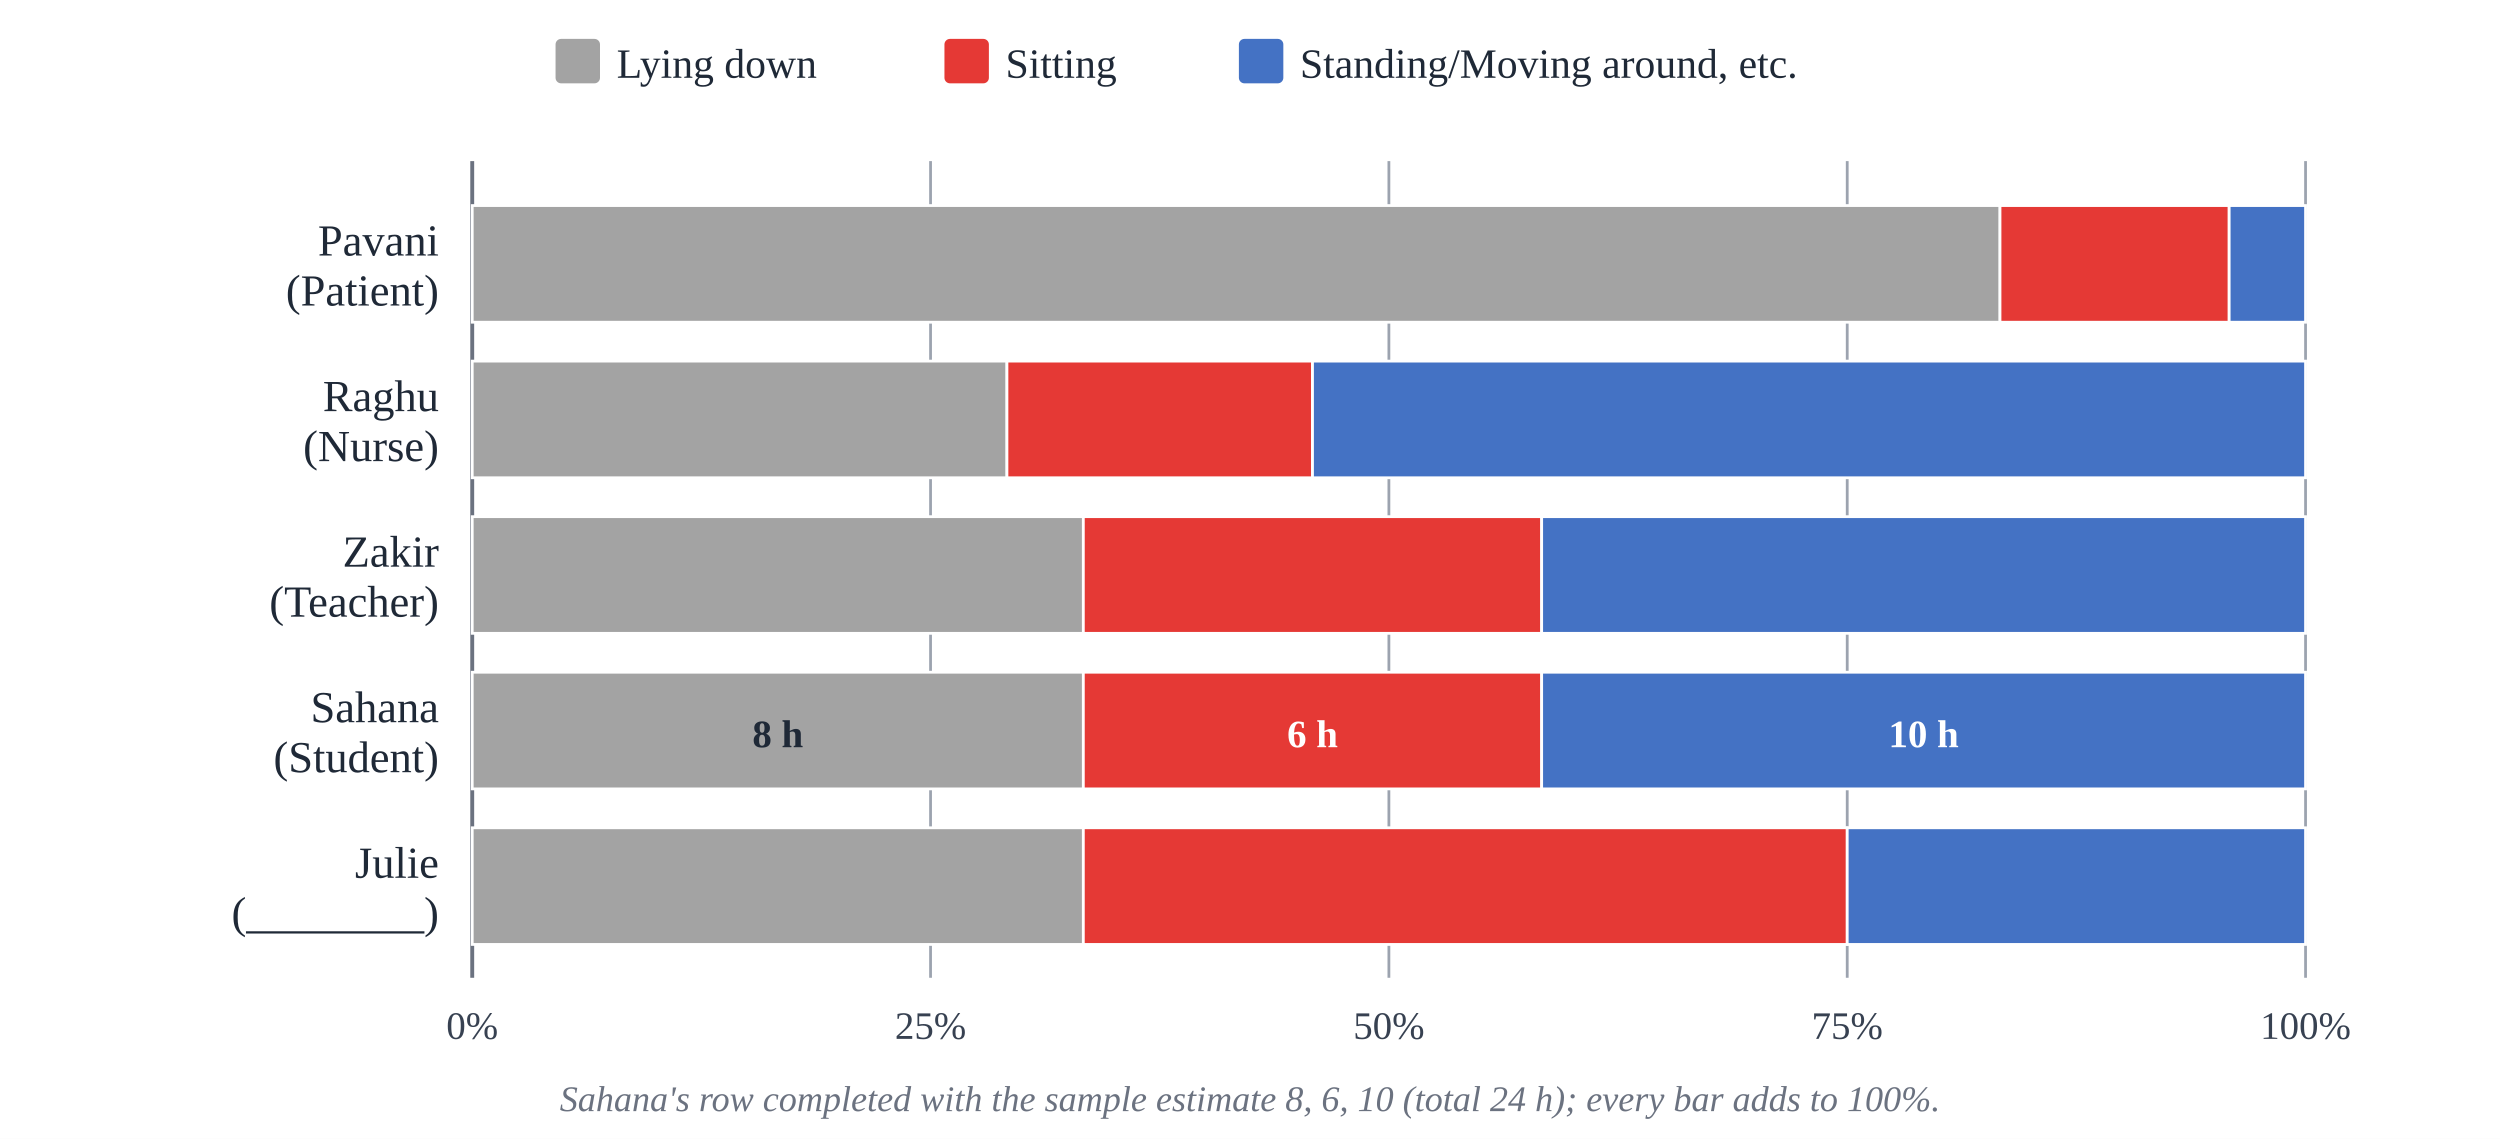
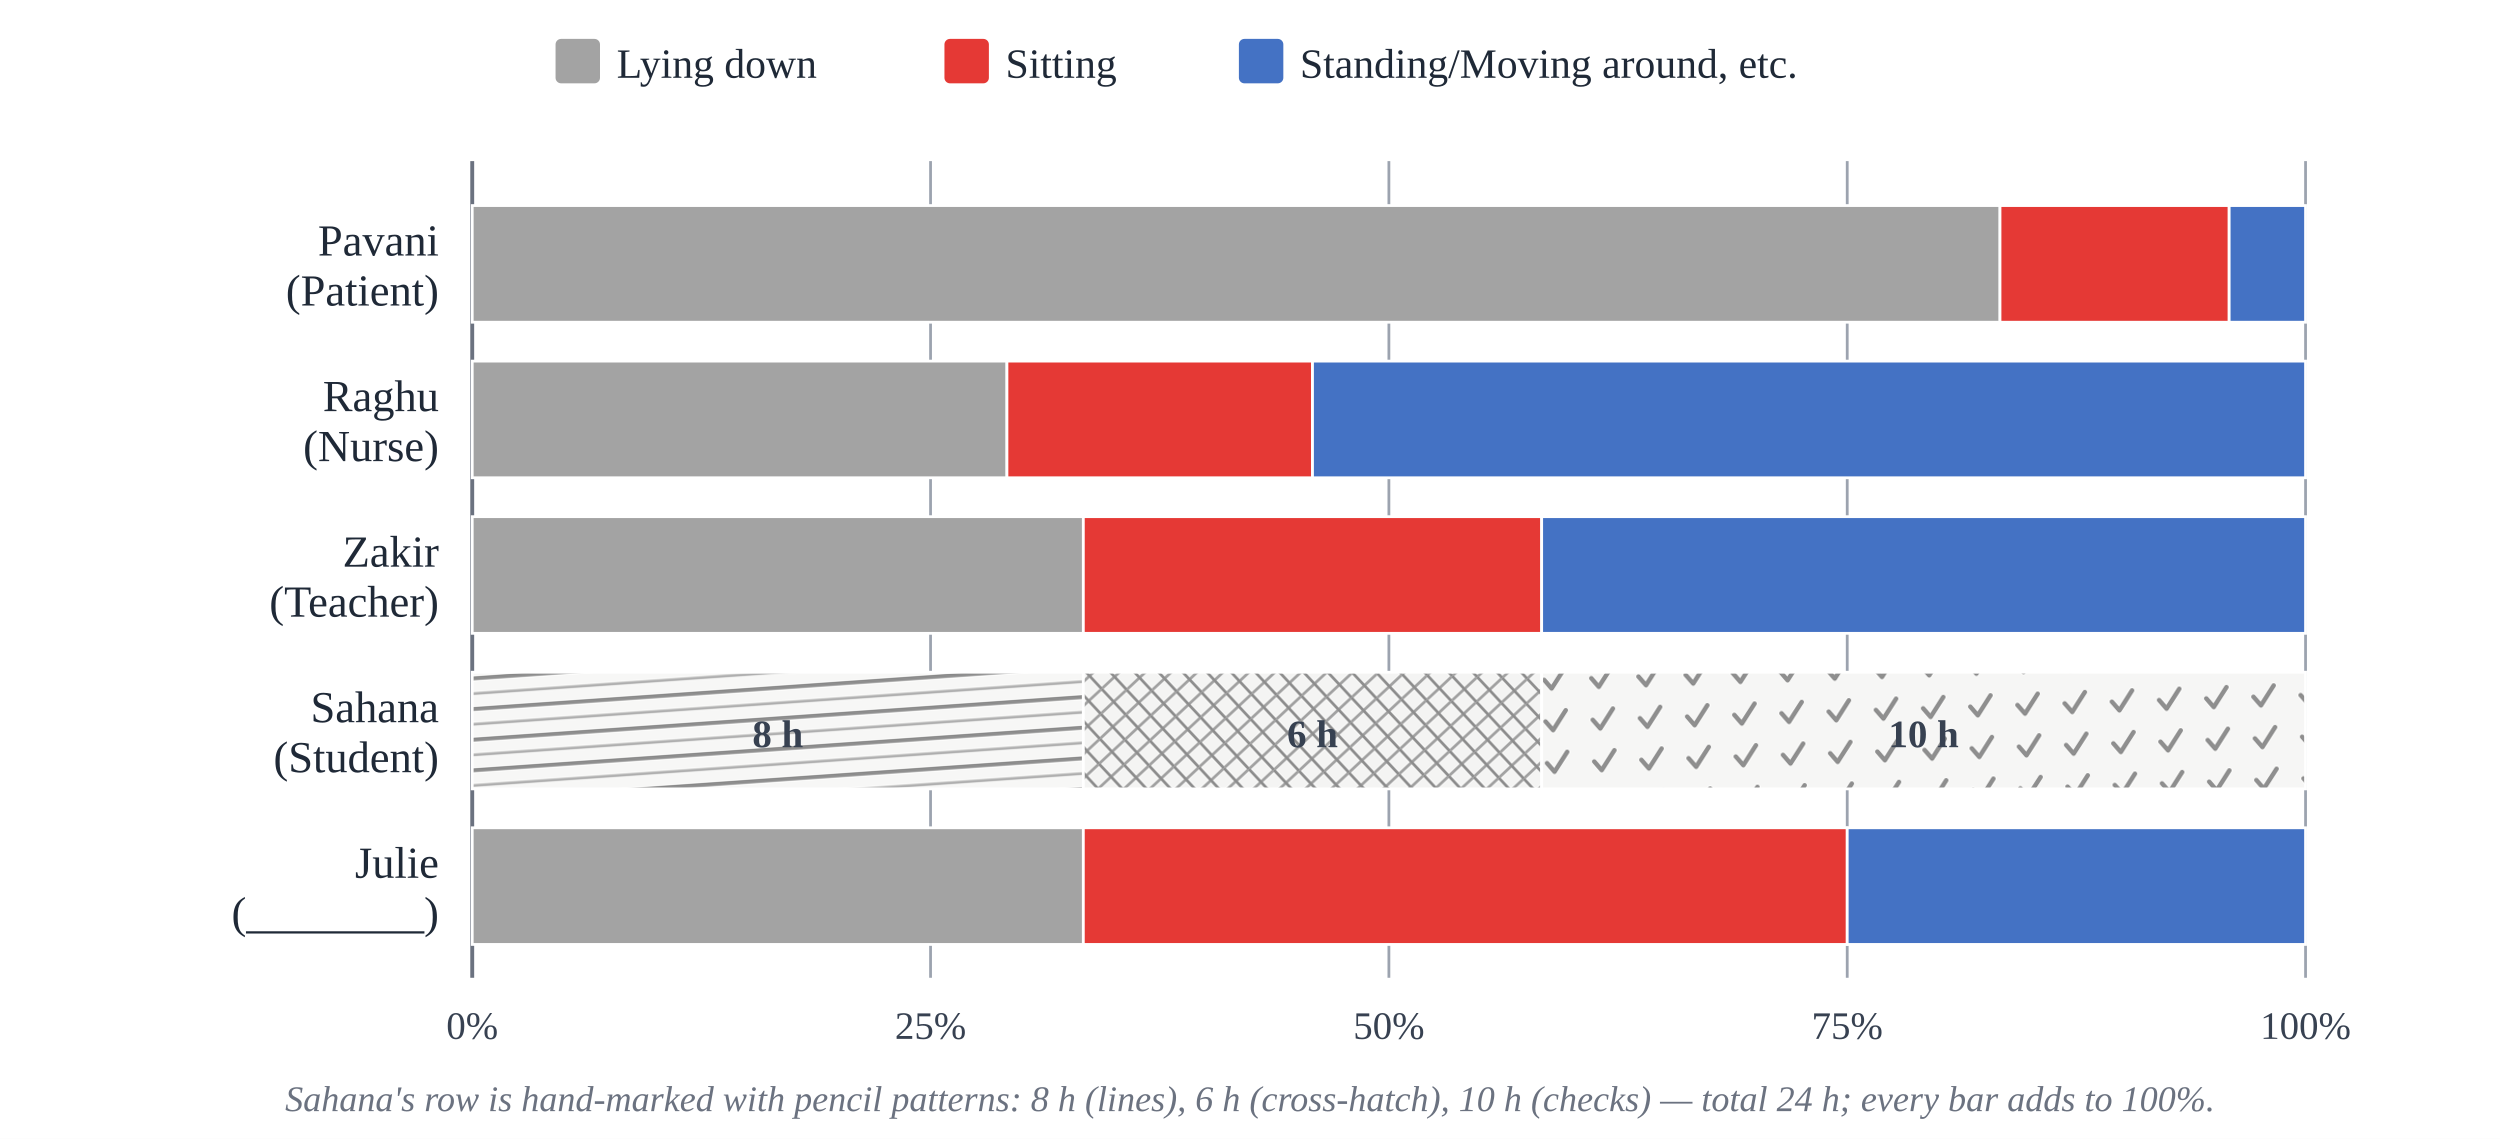
<svg xmlns="http://www.w3.org/2000/svg" viewBox="0 0 900 410" width="900" height="410" role="img" aria-labelledby="t3 d3">
  <rect x="0" y="0" width="900" height="410" fill="#ffffff" />
+   <defs>
+     <pattern id="pencilLines" width="11" height="11" patternUnits="userSpaceOnUse" patternTransform="rotate(-4)">
+       <rect width="11" height="11" fill="#f7f7f6" />
+       <line x1="0" y1="2.5" x2="11" y2="2.5" stroke="#8f8f8f" stroke-width="1.4" stroke-linecap="round" />
+       <line x1="0" y1="8" x2="11" y2="8" stroke="#8f8f8f" stroke-width="1" opacity="0.65" />
+     </pattern>
+     <pattern id="pencilCross" width="9" height="9" patternUnits="userSpaceOnUse" patternTransform="rotate(2)">
+       <rect width="9" height="9" fill="#f4f4f3" />
+       <line x1="0" y1="0" x2="9" y2="9" stroke="#8f8f8f" stroke-width="1" stroke-linecap="round" />
+       <line x1="9" y1="0" x2="0" y2="9" stroke="#8f8f8f" stroke-width="1" stroke-linecap="round" opacity="0.8" />
+     </pattern>
+     <pattern id="pencilChecks" width="17" height="15" patternUnits="userSpaceOnUse" patternTransform="rotate(-2)">
+       <rect width="17" height="15" fill="#f6f6f5" />
+       <path d="M3 9 l2.6 3.2 l4.8 -7" fill="none" stroke="#8f8f8f" stroke-width="1.6" stroke-linecap="round" stroke-linejoin="round" />
+     </pattern>
+   </defs>
  <g font-family="Georgia, 'Times New Roman', serif" font-size="15" fill="#1f2937">
    <rect x="200" y="14" width="16" height="16" rx="2" fill="#a3a3a3" />
    <text x="222" y="28">Lying down</text>
    <rect x="340" y="14" width="16" height="16" rx="2" fill="#e53935" />
    <text x="362" y="28">Sitting</text>
    <rect x="446" y="14" width="16" height="16" rx="2" fill="#4472c4" />
    <text x="468" y="28">Standing/Moving around, etc.</text>
  </g>
  <g stroke="#9ca3af" stroke-width="1">
    <line x1="170" y1="58" x2="170" y2="352" stroke="#6b7280" stroke-width="1.4" />
    <line x1="335" y1="58" x2="335" y2="352" />
    <line x1="500" y1="58" x2="500" y2="352" />
    <line x1="665" y1="58" x2="665" y2="352" />
    <line x1="830" y1="58" x2="830" y2="352" />
  </g>
  <g font-family="Georgia, 'Times New Roman', serif" font-size="14" fill="#374151" text-anchor="middle">
    <text x="170" y="374">0%</text>
    <text x="335" y="374">25%</text>
    <text x="500" y="374">50%</text>
    <text x="665" y="374">75%</text>
    <text x="830" y="374">100%</text>
  </g>
  <g font-family="Georgia, 'Times New Roman', serif" font-size="16" fill="#1f2937" text-anchor="end">
    <text x="158" y="92">Pavani</text>
    <text x="158" y="110">(Patient)</text>
    <text x="158" y="148">Raghu</text>
    <text x="158" y="166">(Nurse)</text>
    <text x="158" y="204">Zakir</text>
    <text x="158" y="222">(Teacher)</text>
    <text x="158" y="260">Sahana</text>
    <text x="158" y="278">(Student)</text>
    <text x="158" y="316">Julie</text>
    <text x="158" y="334">(________)</text>
  </g>
  <g stroke="#ffffff" stroke-width="1">
    <rect x="170" y="74" width="550" height="42" fill="#a3a3a3" />
    <rect x="720" y="74" width="82.5" height="42" fill="#e53935" />
    <rect x="802.5" y="74" width="27.5" height="42" fill="#4472c4" />
  </g>
  <g stroke="#ffffff" stroke-width="1">
    <rect x="170" y="130" width="192.5" height="42" fill="#a3a3a3" />
    <rect x="362.5" y="130" width="110" height="42" fill="#e53935" />
    <rect x="472.5" y="130" width="357.5" height="42" fill="#4472c4" />
  </g>
  <g stroke="#ffffff" stroke-width="1">
    <rect x="170" y="186" width="220" height="42" fill="#a3a3a3" />
    <rect x="390" y="186" width="165" height="42" fill="#e53935" />
    <rect x="555" y="186" width="275" height="42" fill="#4472c4" />
  </g>
  <g stroke="#ffffff" stroke-width="1">
-     <rect x="170" y="242" width="220" height="42" fill="#a3a3a3" />
-     <rect x="390" y="242" width="165" height="42" fill="#e53935" />
-     <rect x="555" y="242" width="275" height="42" fill="#4472c4" />
+     <rect x="170" y="242" width="220" height="42" fill="url(#pencilLines)" />
+     <rect x="390" y="242" width="165" height="42" fill="url(#pencilCross)" />
+     <rect x="555" y="242" width="275" height="42" fill="url(#pencilChecks)" />
  </g>
-   <g font-family="Georgia, 'Times New Roman', serif" font-size="14" font-weight="bold" text-anchor="middle">
-     <text x="280" y="269" fill="#1f2937">8 h</text>
-     <text x="472.5" y="269" fill="#ffffff">6 h</text>
-     <text x="692.5" y="269" fill="#ffffff">10 h</text>
+   <g font-family="Georgia, 'Times New Roman', serif" font-size="14" font-weight="bold" text-anchor="middle" fill="#374151">
+     <text x="280" y="269">8 h</text>
+     <text x="472.5" y="269">6 h</text>
+     <text x="692.5" y="269">10 h</text>
  </g>
  <g stroke="#ffffff" stroke-width="1">
    <rect x="170" y="298" width="220" height="42" fill="#a3a3a3" />
    <rect x="390" y="298" width="275" height="42" fill="#e53935" />
    <rect x="665" y="298" width="165" height="42" fill="#4472c4" />
  </g>
-   <text x="450" y="400" font-family="Georgia, 'Times New Roman', serif" font-size="13" font-style="italic" fill="#6b7280" text-anchor="middle">Sahana's row completed with the sample estimate 8, 6, 10 (total 24 h); every bar adds to 100%.</text>
+   <text x="450" y="400" font-family="Georgia, 'Times New Roman', serif" font-size="13" font-style="italic" fill="#6b7280" text-anchor="middle">Sahana's row is hand-marked with pencil patterns: 8 h (lines), 6 h (cross-hatch), 10 h (checks) — total 24 h; every bar adds to 100%.</text>
</svg>
